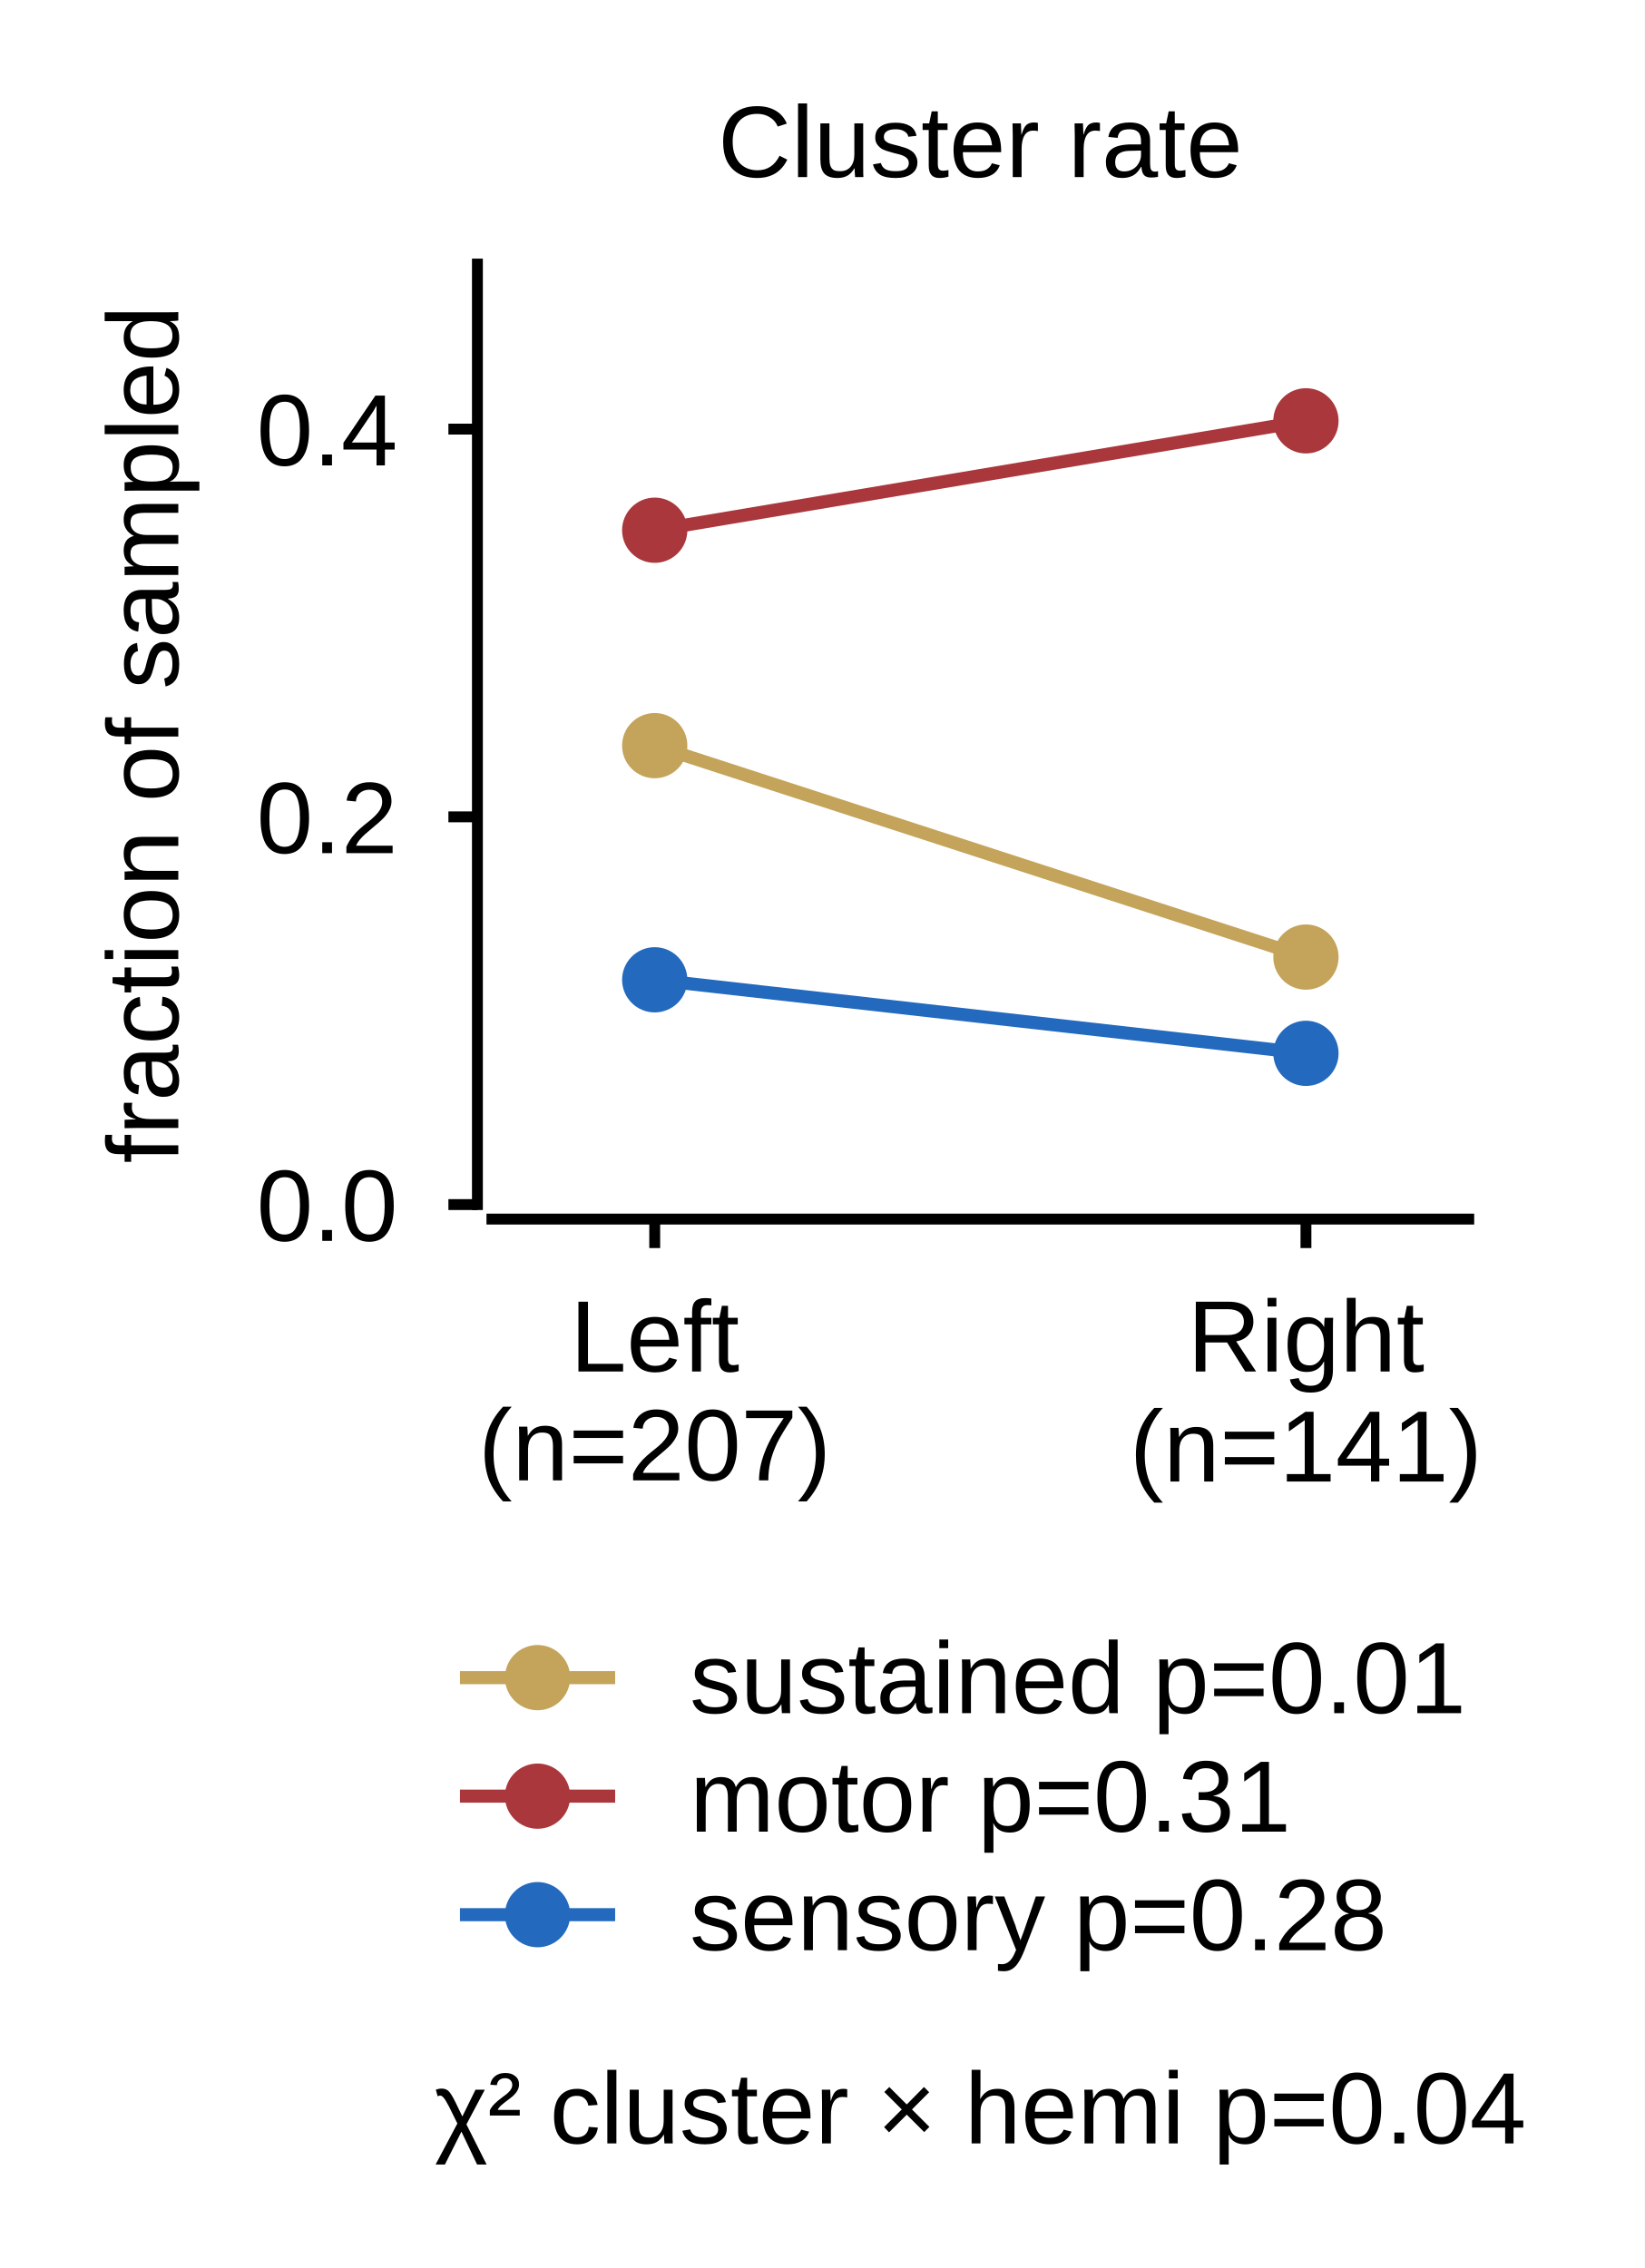
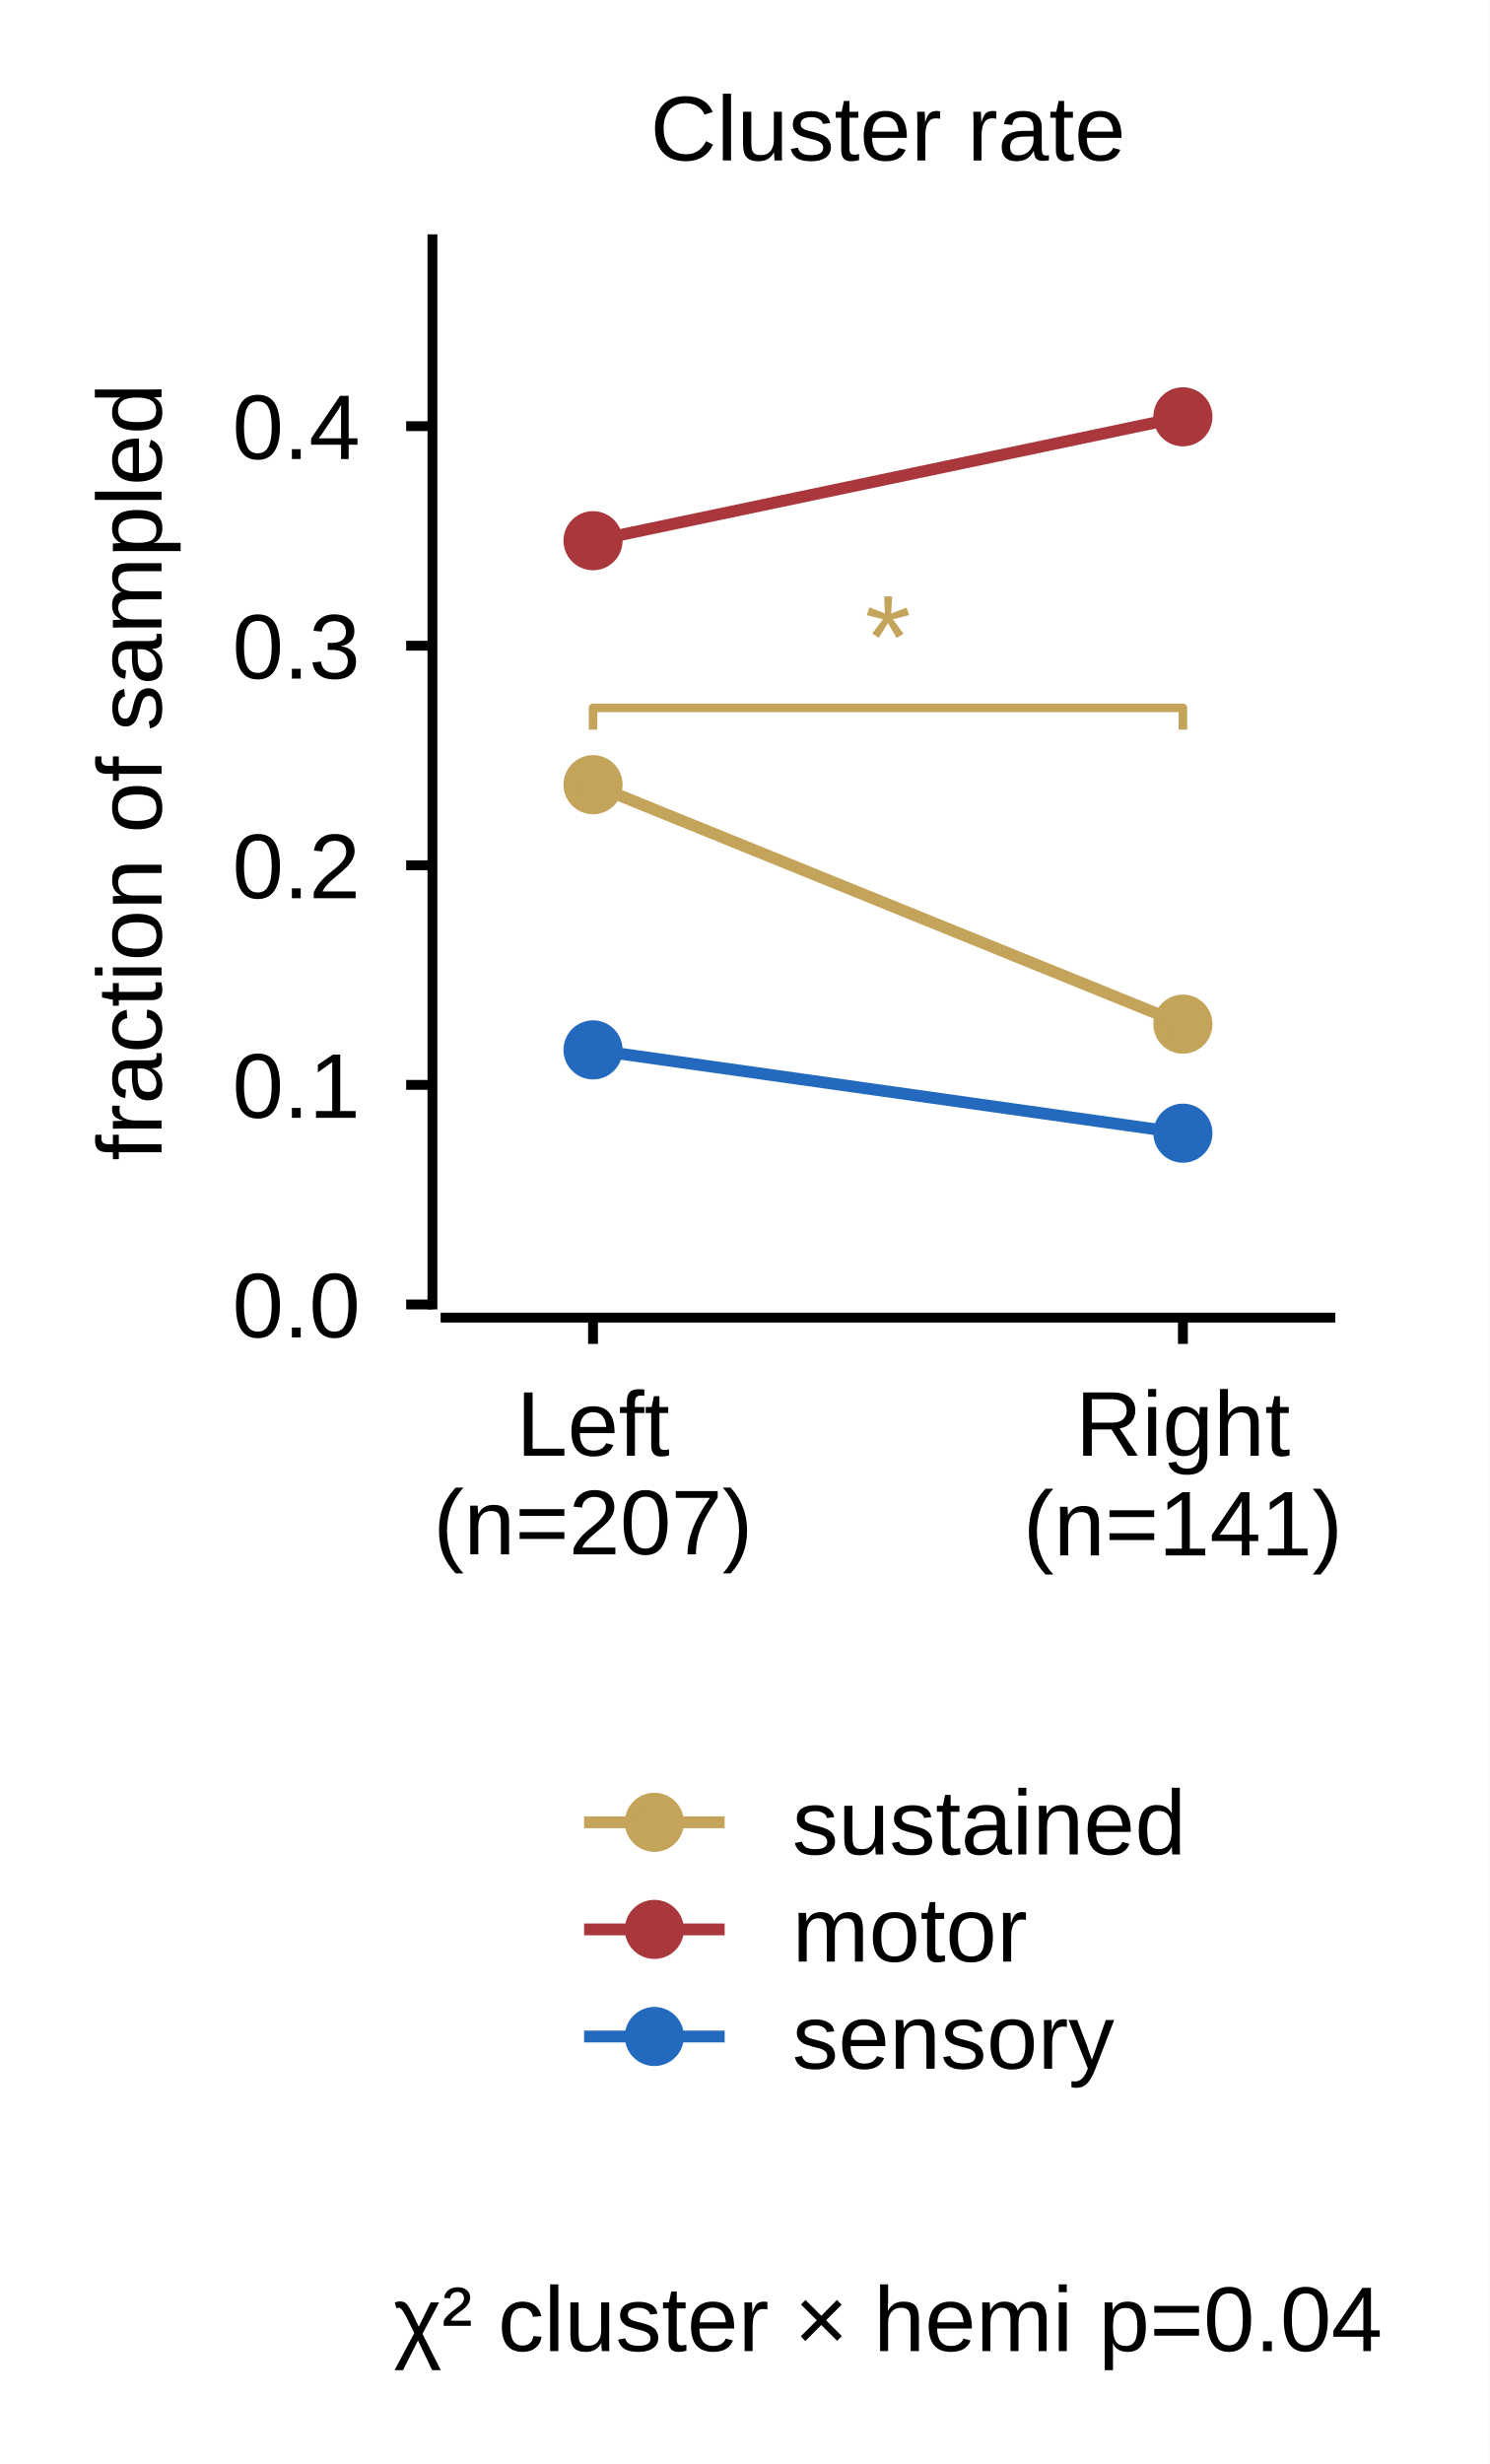
- <svg xmlns="http://www.w3.org/2000/svg" xmlns:xlink="http://www.w3.org/1999/xlink" width="113.397pt" height="156.399pt" viewBox="0 0 113.397 156.399" version="1.1">
+ <svg xmlns="http://www.w3.org/2000/svg" xmlns:xlink="http://www.w3.org/1999/xlink" width="113.397pt" height="187.531pt" viewBox="0 0 113.397 187.531" version="1.1">
  <defs>
    <style type="text/css">*{stroke-linejoin: round; stroke-linecap: butt}</style>
  </defs>
  <g id="figure_1">
    <g id="patch_1">
-       <path d="M -0 156.399  L 113.397 156.399  L 113.397 0  L -0 0  z " style="fill: #ffffff" />
+       <path d="M -0 187.531  L 113.397 187.531  L 113.397 0  L -0 0  z " style="fill: #ffffff" />
    </g>
    <g id="axes_1">
      <g id="patch_2">
-         <path d="M 33.917 83.067  L 101.268 83.067  L 101.268 18.21  L 33.917 18.21  z " style="fill: #ffffff" />
+         <path d="M 33.917 99.281  L 101.268 99.281  L 101.268 18.21  L 33.917 18.21  z " style="fill: #ffffff" />
      </g>
      <g id="matplotlib.axis_1">
        <g id="xtick_1">
          <g id="line2d_1">
            <defs>
-               <path id="m5468011eec" d="M 0 0  L 0 2  " style="stroke: #000000; stroke-width: 0.75" />
+               <path id="meb57b412d1" d="M 0 0  L 0 2  " style="stroke: #000000; stroke-width: 0.75" />
            </defs>
            <g>
-               <use xlink:href="#m5468011eec" x="45.142" y="84.067" style="stroke: #000000; stroke-width: 0.75" />
+               <use xlink:href="#meb57b412d1" x="45.142" y="100.281" style="stroke: #000000; stroke-width: 0.75" />
            </g>
          </g>
          <g id="text_1">
-             <text style="font-size: 7px; font-family: 'Arial', sans-serif" transform="translate(39.30488 94.57763)">Left</text>
-             <text style="font-size: 7px; font-family: 'Arial', sans-serif" transform="translate(32.98192 102.0838)">(n=207)</text>
+             <text style="font-size: 7px; font-family: 'Arial', sans-serif" transform="translate(39.30488 110.7918)">Left</text>
+             <text style="font-size: 7px; font-family: 'Arial', sans-serif" transform="translate(32.98192 118.298)">(n=207)</text>
          </g>
        </g>
        <g id="xtick_2">
          <g id="line2d_2">
            <g>
-               <use xlink:href="#m5468011eec" x="90.043" y="84.067" style="stroke: #000000; stroke-width: 0.75" />
+               <use xlink:href="#meb57b412d1" x="90.043" y="100.281" style="stroke: #000000; stroke-width: 0.75" />
            </g>
          </g>
          <g id="text_2">
-             <text style="font-size: 7px; font-family: 'Arial', sans-serif" transform="translate(81.8727 94.57763)">Right</text>
-             <text style="font-size: 7px; font-family: 'Arial', sans-serif" transform="translate(77.8827 102.1658)">(n=141)</text>
+             <text style="font-size: 7px; font-family: 'Arial', sans-serif" transform="translate(81.8727 110.7918)">Right</text>
+             <text style="font-size: 7px; font-family: 'Arial', sans-serif" transform="translate(77.8827 118.38)">(n=141)</text>
          </g>
        </g>
      </g>
      <g id="matplotlib.axis_2">
        <g id="ytick_1">
          <g id="line2d_3">
            <defs>
-               <path id="me7453a61de" d="M 0 0  L -2 0  " style="stroke: #000000; stroke-width: 0.75" />
+               <path id="m6818cc8c56" d="M 0 0  L -2 0  " style="stroke: #000000; stroke-width: 0.75" />
            </defs>
            <g>
-               <use xlink:href="#me7453a61de" x="32.917" y="83.067" style="stroke: #000000; stroke-width: 0.75" />
+               <use xlink:href="#m6818cc8c56" x="32.917" y="99.281" style="stroke: #000000; stroke-width: 0.75" />
            </g>
          </g>
          <g id="text_3">
-             <text style="font-size: 7px; font-family: 'Arial', sans-serif; text-anchor: end" x="27.417" y="85.572" transform="rotate(-0 27.41703 85.5724)">0.0</text>
+             <text style="font-size: 7px; font-family: 'Arial', sans-serif; text-anchor: end" x="27.417" y="101.787" transform="rotate(-0 27.41703 101.7866)">0.0</text>
          </g>
        </g>
        <g id="ytick_2">
          <g id="line2d_4">
            <g>
-               <use xlink:href="#me7453a61de" x="32.917" y="56.328" style="stroke: #000000; stroke-width: 0.75" />
+               <use xlink:href="#m6818cc8c56" x="32.917" y="82.569" style="stroke: #000000; stroke-width: 0.75" />
            </g>
          </g>
          <g id="text_4">
-             <text style="font-size: 7px; font-family: 'Arial', sans-serif; text-anchor: end" x="27.417" y="58.833" transform="rotate(-0 27.41703 58.83323)">0.2</text>
+             <text style="font-size: 7px; font-family: 'Arial', sans-serif; text-anchor: end" x="27.417" y="85.075" transform="rotate(-0 27.41703 85.07459)">0.1</text>
          </g>
        </g>
        <g id="ytick_3">
          <g id="line2d_5">
            <g>
-               <use xlink:href="#me7453a61de" x="32.917" y="29.589" style="stroke: #000000; stroke-width: 0.75" />
+               <use xlink:href="#m6818cc8c56" x="32.917" y="65.857" style="stroke: #000000; stroke-width: 0.75" />
            </g>
          </g>
          <g id="text_5">
-             <text style="font-size: 7px; font-family: 'Arial', sans-serif; text-anchor: end" x="27.417" y="32.094" transform="rotate(-0 27.41703 32.09407)">0.4</text>
+             <text style="font-size: 7px; font-family: 'Arial', sans-serif; text-anchor: end" x="27.417" y="68.363" transform="rotate(-0 27.41703 68.36262)">0.2</text>
          </g>
        </g>
-         <g id="text_6">
-           <text style="font-size: 7px; font-family: 'Arial', sans-serif; text-anchor: middle" x="12.296" y="50.639" transform="rotate(-90 12.29578 50.63882)">fraction of sampled</text>
+         <g id="ytick_4">
+           <g id="line2d_6">
+             <g>
+               <use xlink:href="#m6818cc8c56" x="32.917" y="49.145" style="stroke: #000000; stroke-width: 0.75" />
+             </g>
+           </g>
+           <g id="text_6">
+             <text style="font-size: 7px; font-family: 'Arial', sans-serif; text-anchor: end" x="27.417" y="51.651" transform="rotate(-0 27.41703 51.65064)">0.3</text>
+           </g>
        </g>
-       </g>
-       <g id="line2d_6">
-         <path d="M 45.142 51.419  L 90.043 66  " clip-path="url(#p39fd48ac3b)" style="fill: none; stroke: #c4a35a; stroke-width: 0.9; stroke-linecap: square" />
-         <defs>
-           <path id="m0ff5d4e404" d="M 0 1.75  C 0.464 1.75 0.909 1.566 1.237 1.237  C 1.566 0.909 1.75 0.464 1.75 0  C 1.75 -0.464 1.566 -0.909 1.237 -1.237  C 0.909 -1.566 0.464 -1.75 0 -1.75  C -0.464 -1.75 -0.909 -1.566 -1.237 -1.237  C -1.566 -0.909 -1.75 -0.464 -1.75 0  C -1.75 0.464 -1.566 0.909 -1.237 1.237  C -0.909 1.566 -0.464 1.75 0 1.75  z " style="stroke: #c4a35a" />
-         </defs>
-         <g clip-path="url(#p39fd48ac3b)">
-           <use xlink:href="#m0ff5d4e404" x="45.142" y="51.419" style="fill: #c4a35a; stroke: #c4a35a" />
-           <use xlink:href="#m0ff5d4e404" x="90.043" y="66" style="fill: #c4a35a; stroke: #c4a35a" />
+         <g id="ytick_5">
+           <g id="line2d_7">
+             <g>
+               <use xlink:href="#m6818cc8c56" x="32.917" y="32.433" style="stroke: #000000; stroke-width: 0.75" />
+             </g>
+           </g>
+           <g id="text_7">
+             <text style="font-size: 7px; font-family: 'Arial', sans-serif; text-anchor: end" x="27.417" y="34.939" transform="rotate(-0 27.41703 34.93866)">0.4</text>
+           </g>
        </g>
-       </g>
-       <g id="line2d_7">
-         <path d="M 45.142 36.564  L 90.043 29.02  " clip-path="url(#p39fd48ac3b)" style="fill: none; stroke: #a9373b; stroke-width: 0.9; stroke-linecap: square" />
-         <defs>
-           <path id="m6684b03b90" d="M 0 1.75  C 0.464 1.75 0.909 1.566 1.237 1.237  C 1.566 0.909 1.75 0.464 1.75 0  C 1.75 -0.464 1.566 -0.909 1.237 -1.237  C 0.909 -1.566 0.464 -1.75 0 -1.75  C -0.464 -1.75 -0.909 -1.566 -1.237 -1.237  C -1.566 -0.909 -1.75 -0.464 -1.75 0  C -1.75 0.464 -1.566 0.909 -1.237 1.237  C -0.909 1.566 -0.464 1.75 0 1.75  z " style="stroke: #a9373b" />
-         </defs>
-         <g clip-path="url(#p39fd48ac3b)">
-           <use xlink:href="#m6684b03b90" x="45.142" y="36.564" style="fill: #a9373b; stroke: #a9373b" />
-           <use xlink:href="#m6684b03b90" x="90.043" y="29.02" style="fill: #a9373b; stroke: #a9373b" />
+         <g id="text_8">
+           <text style="font-size: 7px; font-family: 'Arial', sans-serif; text-anchor: middle" x="12.296" y="58.746" transform="rotate(-90 12.29578 58.7459)">fraction of sampled</text>
        </g>
      </g>
      <g id="line2d_8">
-         <path d="M 45.142 67.566  L 90.043 72.637  " clip-path="url(#p39fd48ac3b)" style="fill: none; stroke: #2369bd; stroke-width: 0.9; stroke-linecap: square" />
+         <path d="M 45.142 59.722  L 90.043 77.947  " clip-path="url(#p48e87b521f)" style="fill: none; stroke: #c4a35a; stroke-width: 0.9; stroke-linecap: square" />
        <defs>
-           <path id="m963eda6008" d="M 0 1.75  C 0.464 1.75 0.909 1.566 1.237 1.237  C 1.566 0.909 1.75 0.464 1.75 0  C 1.75 -0.464 1.566 -0.909 1.237 -1.237  C 0.909 -1.566 0.464 -1.75 0 -1.75  C -0.464 -1.75 -0.909 -1.566 -1.237 -1.237  C -1.566 -0.909 -1.75 -0.464 -1.75 0  C -1.75 0.464 -1.566 0.909 -1.237 1.237  C -0.909 1.566 -0.464 1.75 0 1.75  z " style="stroke: #2369bd" />
+           <path id="m270aba6637" d="M 0 1.75  C 0.464 1.75 0.909 1.566 1.237 1.237  C 1.566 0.909 1.75 0.464 1.75 0  C 1.75 -0.464 1.566 -0.909 1.237 -1.237  C 0.909 -1.566 0.464 -1.75 0 -1.75  C -0.464 -1.75 -0.909 -1.566 -1.237 -1.237  C -1.566 -0.909 -1.75 -0.464 -1.75 0  C -1.75 0.464 -1.566 0.909 -1.237 1.237  C -0.909 1.566 -0.464 1.75 0 1.75  z " style="stroke: #c4a35a" />
        </defs>
-         <g clip-path="url(#p39fd48ac3b)">
-           <use xlink:href="#m963eda6008" x="45.142" y="67.566" style="fill: #2369bd; stroke: #2369bd" />
-           <use xlink:href="#m963eda6008" x="90.043" y="72.637" style="fill: #2369bd; stroke: #2369bd" />
+         <g clip-path="url(#p48e87b521f)">
+           <use xlink:href="#m270aba6637" x="45.142" y="59.722" style="fill: #c4a35a; stroke: #c4a35a" />
+           <use xlink:href="#m270aba6637" x="90.043" y="77.947" style="fill: #c4a35a; stroke: #c4a35a" />
        </g>
      </g>
+       <g id="line2d_9">
+         <path d="M 45.142 41.153  L 90.043 31.722  " clip-path="url(#p48e87b521f)" style="fill: none; stroke: #a9373b; stroke-width: 0.9; stroke-linecap: square" />
+         <defs>
+           <path id="m0d2879c37c" d="M 0 1.75  C 0.464 1.75 0.909 1.566 1.237 1.237  C 1.566 0.909 1.75 0.464 1.75 0  C 1.75 -0.464 1.566 -0.909 1.237 -1.237  C 0.909 -1.566 0.464 -1.75 0 -1.75  C -0.464 -1.75 -0.909 -1.566 -1.237 -1.237  C -1.566 -0.909 -1.75 -0.464 -1.75 0  C -1.75 0.464 -1.566 0.909 -1.237 1.237  C -0.909 1.566 -0.464 1.75 0 1.75  z " style="stroke: #a9373b" />
+         </defs>
+         <g clip-path="url(#p48e87b521f)">
+           <use xlink:href="#m0d2879c37c" x="45.142" y="41.153" style="fill: #a9373b; stroke: #a9373b" />
+           <use xlink:href="#m0d2879c37c" x="90.043" y="31.722" style="fill: #a9373b; stroke: #a9373b" />
+         </g>
+       </g>
+       <g id="line2d_10">
+         <path d="M 45.142 79.905  L 90.043 86.244  " clip-path="url(#p48e87b521f)" style="fill: none; stroke: #2369bd; stroke-width: 0.9; stroke-linecap: square" />
+         <defs>
+           <path id="mebc6f992ad" d="M 0 1.75  C 0.464 1.75 0.909 1.566 1.237 1.237  C 1.566 0.909 1.75 0.464 1.75 0  C 1.75 -0.464 1.566 -0.909 1.237 -1.237  C 0.909 -1.566 0.464 -1.75 0 -1.75  C -0.464 -1.75 -0.909 -1.566 -1.237 -1.237  C -1.566 -0.909 -1.75 -0.464 -1.75 0  C -1.75 0.464 -1.566 0.909 -1.237 1.237  C -0.909 1.566 -0.464 1.75 0 1.75  z " style="stroke: #2369bd" />
+         </defs>
+         <g clip-path="url(#p48e87b521f)">
+           <use xlink:href="#mebc6f992ad" x="45.142" y="79.905" style="fill: #2369bd; stroke: #2369bd" />
+           <use xlink:href="#mebc6f992ad" x="90.043" y="86.244" style="fill: #2369bd; stroke: #2369bd" />
+         </g>
+       </g>
+       <g id="line2d_11">
+         <path d="M 45.142 55.209  L 45.142 53.872  L 90.043 53.872  L 90.043 55.209  " style="fill: none; stroke: #c4a35a; stroke-width: 0.65; stroke-linecap: square" />
+       </g>
      <g id="patch_3">
-         <path d="M 32.917 83.067  L 32.917 18.21  " style="fill: none; stroke: #000000; stroke-width: 0.75; stroke-linejoin: miter; stroke-linecap: square" />
+         <path d="M 32.917 99.281  L 32.917 18.21  " style="fill: none; stroke: #000000; stroke-width: 0.75; stroke-linejoin: miter; stroke-linecap: square" />
      </g>
      <g id="patch_4">
-         <path d="M 33.917 84.067  L 101.268 84.067  " style="fill: none; stroke: #000000; stroke-width: 0.75; stroke-linejoin: miter; stroke-linecap: square" />
+         <path d="M 33.917 100.281  L 101.268 100.281  " style="fill: none; stroke: #000000; stroke-width: 0.75; stroke-linejoin: miter; stroke-linecap: square" />
      </g>
-       <g id="text_7">
-         <text style="font-size: 7px; font-family: 'Arial', sans-serif; text-anchor: middle" x="67.593" y="147.808" transform="rotate(-0 67.59262 147.8081)">χ² cluster × hemi  p=0.04</text>
+       <g id="text_9">
+         <text style="font-size: 9px; font-family: 'Arial', sans-serif; text-anchor: middle; fill: #c4a35a" x="67.593" y="51.582" transform="rotate(-0 67.59262 51.58228)">*</text>
      </g>
-       <g id="text_8">
+       <g id="text_10">
+         <text style="font-size: 7px; font-family: 'Arial', sans-serif; text-anchor: middle" x="67.593" y="178.939" transform="rotate(-0 67.59262 178.9393)">χ² cluster × hemi  p=0.04</text>
+       </g>
+       <g id="text_11">
        <text style="font-size: 7px; font-family: 'Arial', sans-serif; text-anchor: middle" x="67.593" y="12.21" transform="rotate(-0 67.59262 12.21047)">Cluster rate</text>
      </g>
      <g id="legend_1">
-         <g id="line2d_9">
-           <path d="M 32.164 115.688  L 37.064 115.688  L 41.964 115.688  " style="fill: none; stroke: #c4a35a; stroke-width: 0.9; stroke-linecap: square" />
+         <g id="line2d_12">
+           <path d="M 44.911 138.692  L 49.811 138.692  L 54.711 138.692  " style="fill: none; stroke: #c4a35a; stroke-width: 0.9; stroke-linecap: square" />
          <g>
-             <use xlink:href="#m0ff5d4e404" x="37.064" y="115.688" style="fill: #c4a35a; stroke: #c4a35a" />
+             <use xlink:href="#m270aba6637" x="49.811" y="138.692" style="fill: #c4a35a; stroke: #c4a35a" />
          </g>
        </g>
-         <g id="text_9">
-           <text style="font-size: 7px; font-family: 'Arial', sans-serif; text-anchor: start" x="47.564" y="118.138" transform="rotate(-0 47.56442 118.1382)">sustained  p=0.01</text>
+         <g id="text_12">
+           <text style="font-size: 7px; font-family: 'Arial', sans-serif; text-anchor: start" x="60.311" y="141.142" transform="rotate(-0 60.31098 141.1416)">sustained</text>
        </g>
-         <g id="line2d_10">
-           <path d="M 32.164 123.861  L 37.064 123.861  L 41.964 123.861  " style="fill: none; stroke: #a9373b; stroke-width: 0.9; stroke-linecap: square" />
+         <g id="line2d_13">
+           <path d="M 44.911 146.843  L 49.811 146.843  L 54.711 146.843  " style="fill: none; stroke: #a9373b; stroke-width: 0.9; stroke-linecap: square" />
          <g>
-             <use xlink:href="#m6684b03b90" x="37.064" y="123.861" style="fill: #a9373b; stroke: #a9373b" />
+             <use xlink:href="#m0d2879c37c" x="49.811" y="146.843" style="fill: #a9373b; stroke: #a9373b" />
          </g>
        </g>
-         <g id="text_10">
-           <text style="font-size: 7px; font-family: 'Arial', sans-serif; text-anchor: start" x="47.564" y="126.311" transform="rotate(-0 47.56442 126.3107)">motor  p=0.31</text>
+         <g id="text_13">
+           <text style="font-size: 7px; font-family: 'Arial', sans-serif; text-anchor: start" x="60.311" y="149.293" transform="rotate(-0 60.31098 149.2933)">motor</text>
        </g>
-         <g id="line2d_11">
-           <path d="M 32.164 132.033  L 37.064 132.033  L 41.964 132.033  " style="fill: none; stroke: #2369bd; stroke-width: 0.9; stroke-linecap: square" />
+         <g id="line2d_14">
+           <path d="M 44.911 154.995  L 49.811 154.995  L 54.711 154.995  " style="fill: none; stroke: #2369bd; stroke-width: 0.9; stroke-linecap: square" />
          <g>
-             <use xlink:href="#m963eda6008" x="37.064" y="132.033" style="fill: #2369bd; stroke: #2369bd" />
+             <use xlink:href="#mebc6f992ad" x="49.811" y="154.995" style="fill: #2369bd; stroke: #2369bd" />
          </g>
        </g>
-         <g id="text_11">
-           <text style="font-size: 7px; font-family: 'Arial', sans-serif; text-anchor: start" x="47.564" y="134.483" transform="rotate(-0 47.56442 134.4832)">sensory  p=0.28</text>
+         <g id="text_14">
+           <text style="font-size: 7px; font-family: 'Arial', sans-serif; text-anchor: start" x="60.311" y="157.445" transform="rotate(-0 60.31098 157.445)">sensory</text>
        </g>
      </g>
    </g>
  </g>
  <defs>
-     <clipPath id="p39fd48ac3b">
-       <rect x="33.917" y="18.21" width="67.351" height="64.857" />
+     <clipPath id="p48e87b521f">
+       <rect x="33.917" y="18.21" width="67.351" height="81.071" />
    </clipPath>
  </defs>
</svg>
